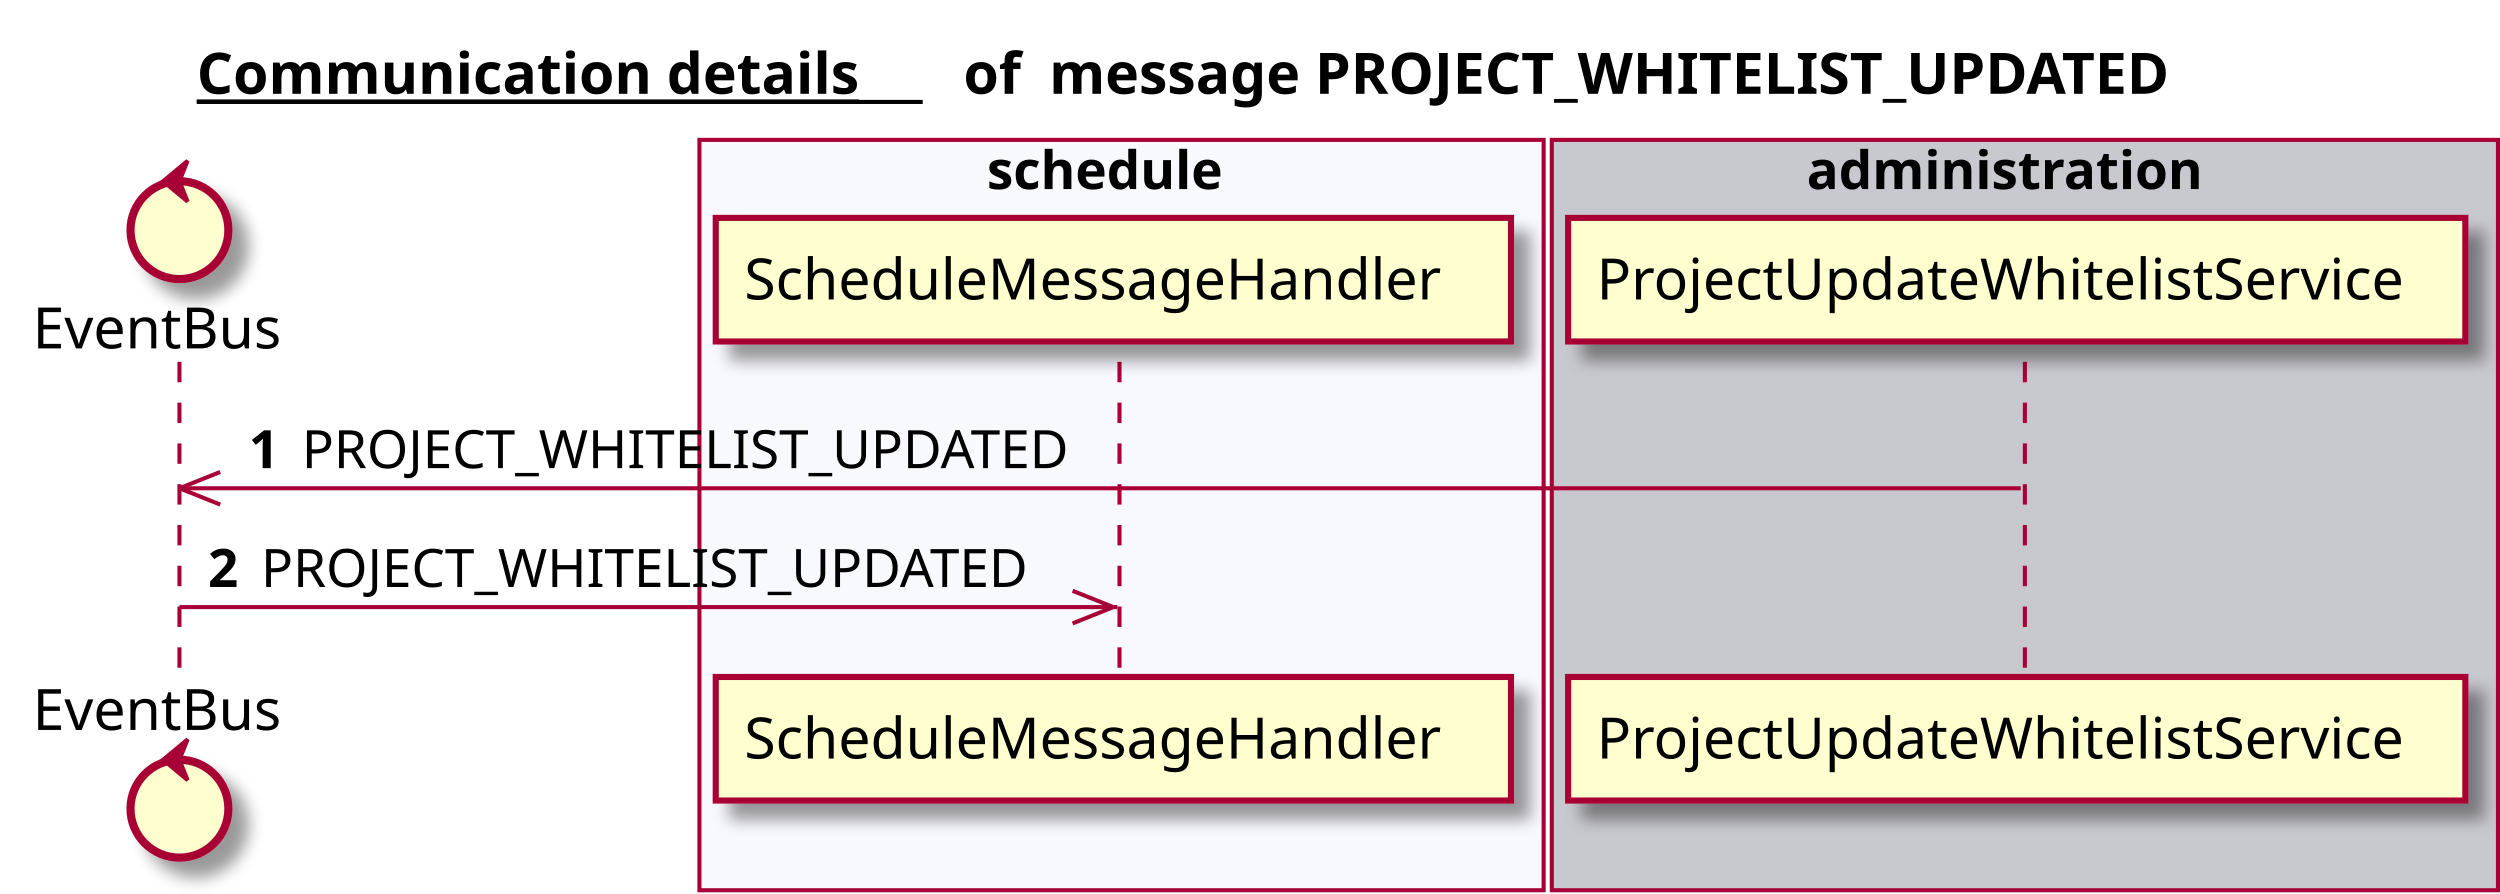
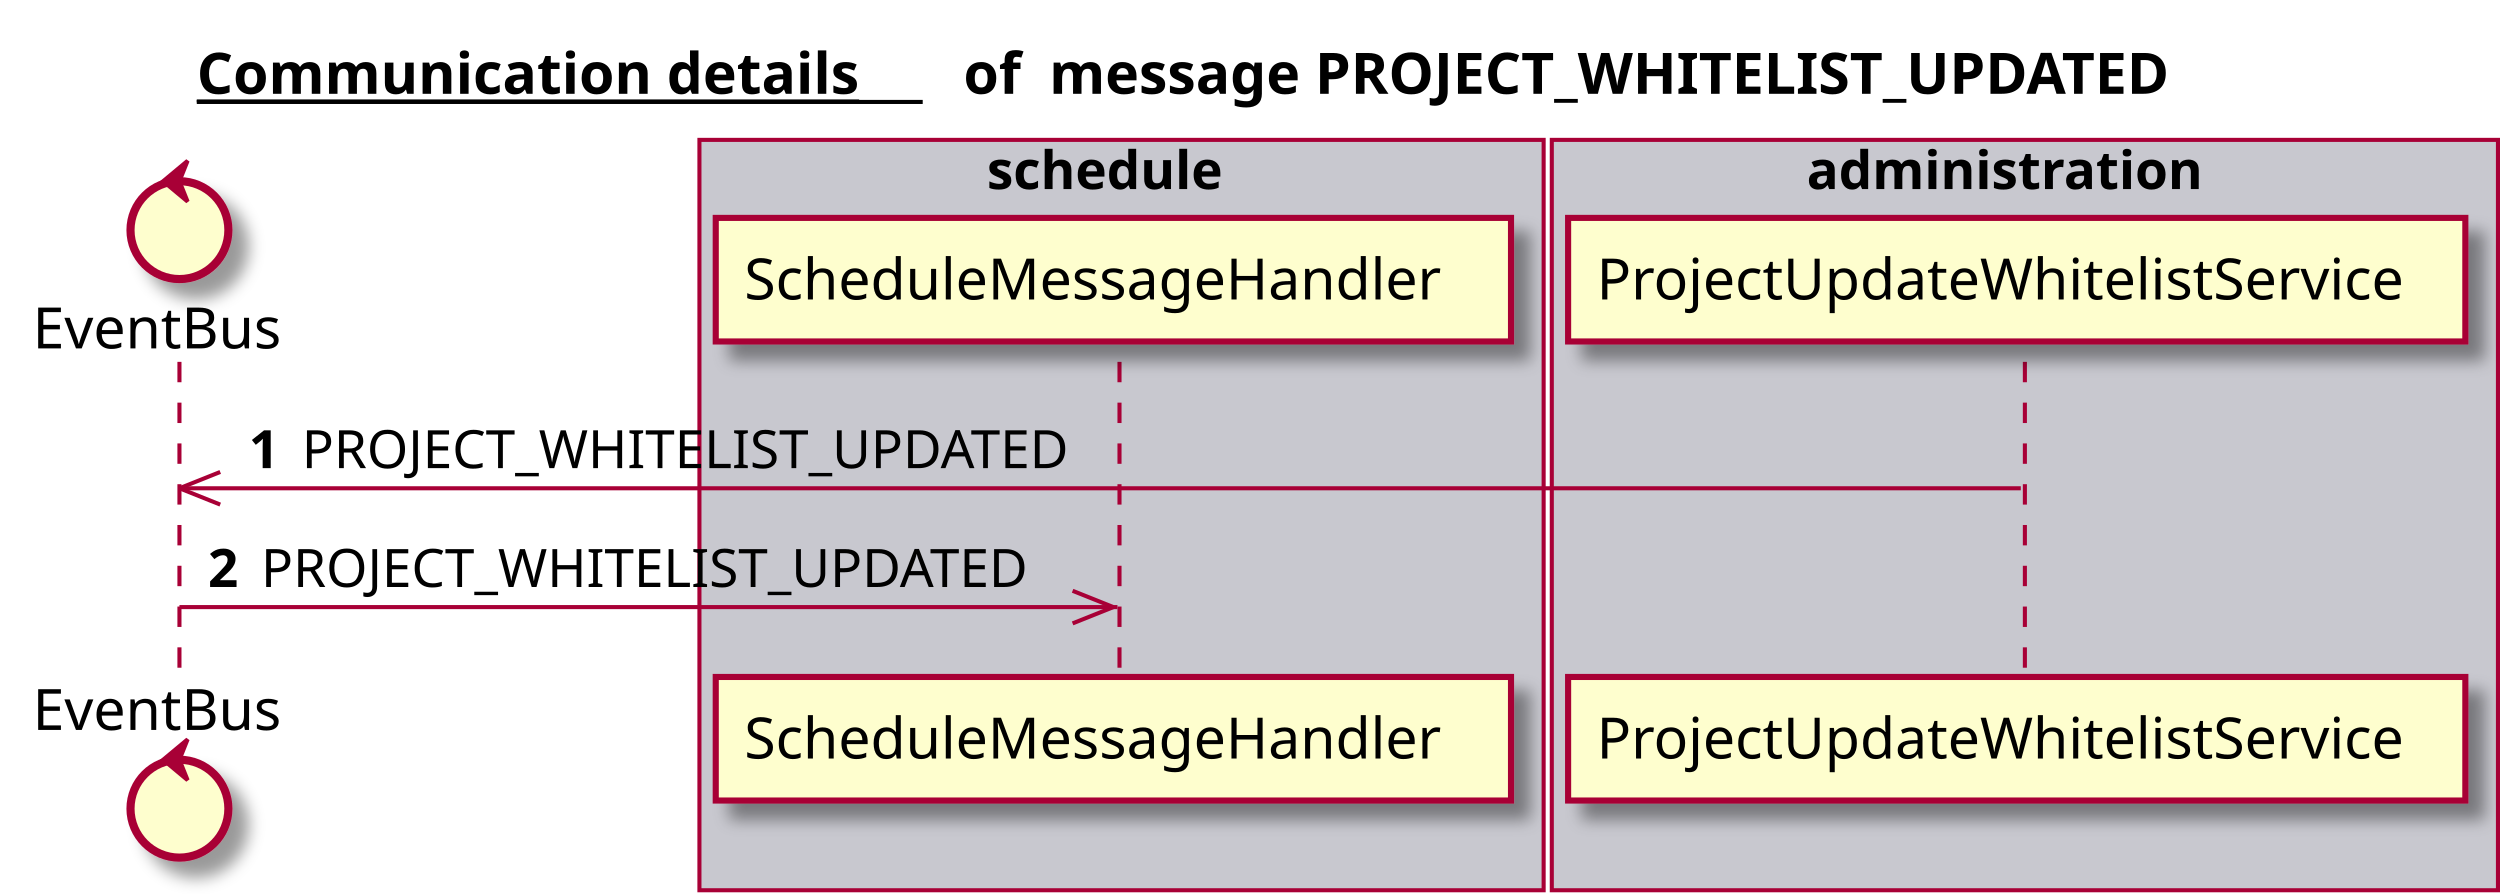
<svg xmlns="http://www.w3.org/2000/svg" contentScriptType="application/ecmascript" contentStyleType="text/css" height="219px" preserveAspectRatio="none" style="width:613px;height:219px;" version="1.1" viewBox="0 0 613 219" width="613px" zoomAndPan="magnify">
  <defs>
-     <filter height="300%" id="f1cgrh7" width="300%" x="-1" y="-1">
+     <filter height="300%" id="fgd1kf1" width="300%" x="-1" y="-1">
      <feGaussianBlur result="blurOut" stdDeviation="2.0" />
      <feColorMatrix in="blurOut" result="blurOut2" type="matrix" values="0 0 0 0 0 0 0 0 0 0 0 0 0 0 0 0 0 0 .4 0" />
      <feOffset dx="4.0" dy="4.0" in="blurOut2" result="blurOut3" />
      <feBlend in="SourceGraphic" in2="blurOut3" mode="normal" />
    </filter>
  </defs>
  <g>
    <text fill="#000000" font-family="sans-serif" font-size="14" font-weight="bold" lengthAdjust="spacingAndGlyphs" text-decoration="underline" textLength="178" x="48.25" y="22.995">Communication details</text>
    <line style="stroke: #000000; stroke-width: 1.0;" x1="48.25" x2="226.25" y1="24.995" y2="24.995" />
    <text fill="#000000" font-family="sans-serif" font-size="14" font-weight="bold" lengthAdjust="spacingAndGlyphs" textLength="16" x="236.25" y="22.995">of</text>
    <text fill="#000000" font-family="sans-serif" font-size="14" font-weight="bold" lengthAdjust="spacingAndGlyphs" textLength="311" x="257.25" y="22.995">message PROJECT_WHITELIST_UPDATED</text>
-     <rect fill="#F8F8FF" height="183.992" style="stroke: #A80036; stroke-width: 1.0;" width="207" x="171.5" y="34.297" />
+     <rect fill="#C8C8CF" height="183.992" style="stroke: #A80036; stroke-width: 1.0;" width="207" x="171.5" y="34.297" />
    <text fill="#000000" font-family="sans-serif" font-size="13" font-weight="bold" lengthAdjust="spacingAndGlyphs" textLength="66" x="242" y="46.364">schedule</text>
    <rect fill="#C8C8CF" height="183.992" style="stroke: #A80036; stroke-width: 1.0;" width="232" x="380.5" y="34.297" />
    <text fill="#000000" font-family="sans-serif" font-size="13" font-weight="bold" lengthAdjust="spacingAndGlyphs" textLength="107" x="443" y="46.364">administration</text>
    <line style="stroke: #A80036; stroke-width: 1.0; stroke-dasharray: 5.0,5.0;" x1="44" x2="44" y1="88.727" y2="166.992" />
    <line style="stroke: #A80036; stroke-width: 1.0; stroke-dasharray: 5.0,5.0;" x1="274.5" x2="274.5" y1="88.727" y2="166.992" />
    <line style="stroke: #A80036; stroke-width: 1.0; stroke-dasharray: 5.0,5.0;" x1="496.5" x2="496.5" y1="88.727" y2="166.992" />
    <text fill="#000000" font-family="sans-serif" font-size="14" lengthAdjust="spacingAndGlyphs" textLength="66" x="8" y="85.425">EventBus</text>
-     <ellipse cx="44" cy="56.43" fill="#FEFECE" filter="url(#f1cgrh7)" rx="12" ry="12" style="stroke: #A80036; stroke-width: 2.0;" />
+     <ellipse cx="44" cy="56.43" fill="#FEFECE" filter="url(#fgd1kf1)" rx="12" ry="12" style="stroke: #A80036; stroke-width: 2.0;" />
    <polygon fill="#A80036" points="40,44.43,46,39.43,44,44.43,46,49.43,40,44.43" style="stroke: #A80036; stroke-width: 1.0;" />
    <text fill="#000000" font-family="sans-serif" font-size="14" lengthAdjust="spacingAndGlyphs" textLength="66" x="8" y="178.987">EventBus</text>
-     <ellipse cx="44" cy="198.289" fill="#FEFECE" filter="url(#f1cgrh7)" rx="12" ry="12" style="stroke: #A80036; stroke-width: 2.0;" />
+     <ellipse cx="44" cy="198.289" fill="#FEFECE" filter="url(#fgd1kf1)" rx="12" ry="12" style="stroke: #A80036; stroke-width: 2.0;" />
    <polygon fill="#A80036" points="40,186.289,46,181.289,44,186.289,46,191.289,40,186.289" style="stroke: #A80036; stroke-width: 1.0;" />
-     <rect fill="#FEFECE" filter="url(#f1cgrh7)" height="30.297" style="stroke: #A80036; stroke-width: 1.5;" width="195" x="175.5" y="53.43" />
+     <rect fill="#FEFECE" filter="url(#fgd1kf1)" height="30.297" style="stroke: #A80036; stroke-width: 1.5;" width="195" x="175.5" y="53.43" />
    <text fill="#000000" font-family="sans-serif" font-size="14" lengthAdjust="spacingAndGlyphs" textLength="181" x="182.5" y="73.425">ScheduleMessageHandler</text>
-     <rect fill="#FEFECE" filter="url(#f1cgrh7)" height="30.297" style="stroke: #A80036; stroke-width: 1.5;" width="195" x="175.5" y="165.992" />
+     <rect fill="#FEFECE" filter="url(#fgd1kf1)" height="30.297" style="stroke: #A80036; stroke-width: 1.5;" width="195" x="175.5" y="165.992" />
    <text fill="#000000" font-family="sans-serif" font-size="14" lengthAdjust="spacingAndGlyphs" textLength="181" x="182.5" y="185.987">ScheduleMessageHandler</text>
-     <rect fill="#FEFECE" filter="url(#f1cgrh7)" height="30.297" style="stroke: #A80036; stroke-width: 1.5;" width="220" x="384.5" y="53.43" />
+     <rect fill="#FEFECE" filter="url(#fgd1kf1)" height="30.297" style="stroke: #A80036; stroke-width: 1.5;" width="220" x="384.5" y="53.43" />
    <text fill="#000000" font-family="sans-serif" font-size="14" lengthAdjust="spacingAndGlyphs" textLength="206" x="391.5" y="73.425">ProjectUpdateWhitelistService</text>
-     <rect fill="#FEFECE" filter="url(#f1cgrh7)" height="30.297" style="stroke: #A80036; stroke-width: 1.5;" width="220" x="384.5" y="165.992" />
+     <rect fill="#FEFECE" filter="url(#fgd1kf1)" height="30.297" style="stroke: #A80036; stroke-width: 1.5;" width="220" x="384.5" y="165.992" />
    <text fill="#000000" font-family="sans-serif" font-size="14" lengthAdjust="spacingAndGlyphs" textLength="206" x="391.5" y="185.987">ProjectUpdateWhitelistService</text>
    <line style="stroke: #A80036; stroke-width: 1.0;" x1="44" x2="54" y1="119.727" y2="115.727" />
    <line style="stroke: #A80036; stroke-width: 1.0;" x1="44" x2="54" y1="119.727" y2="123.727" />
    <line style="stroke: #A80036; stroke-width: 1.0;" x1="44" x2="495.5" y1="119.727" y2="119.727" />
    <text fill="#000000" font-family="sans-serif" font-size="13" font-weight="bold" lengthAdjust="spacingAndGlyphs" textLength="9" x="61" y="114.793">1</text>
    <text fill="#000000" font-family="sans-serif" font-size="13" lengthAdjust="spacingAndGlyphs" textLength="194" x="74" y="114.793">PROJECT_WHITELIST_UPDATED</text>
    <line style="stroke: #A80036; stroke-width: 1.0;" x1="273" x2="263" y1="148.859" y2="144.859" />
    <line style="stroke: #A80036; stroke-width: 1.0;" x1="273" x2="263" y1="148.859" y2="152.859" />
    <line style="stroke: #A80036; stroke-width: 1.0;" x1="44" x2="274" y1="148.859" y2="148.859" />
    <text fill="#000000" font-family="sans-serif" font-size="13" font-weight="bold" lengthAdjust="spacingAndGlyphs" textLength="9" x="51" y="143.926">2</text>
    <text fill="#000000" font-family="sans-serif" font-size="13" lengthAdjust="spacingAndGlyphs" textLength="194" x="64" y="143.926">PROJECT_WHITELIST_UPDATED</text>
  </g>
</svg>
